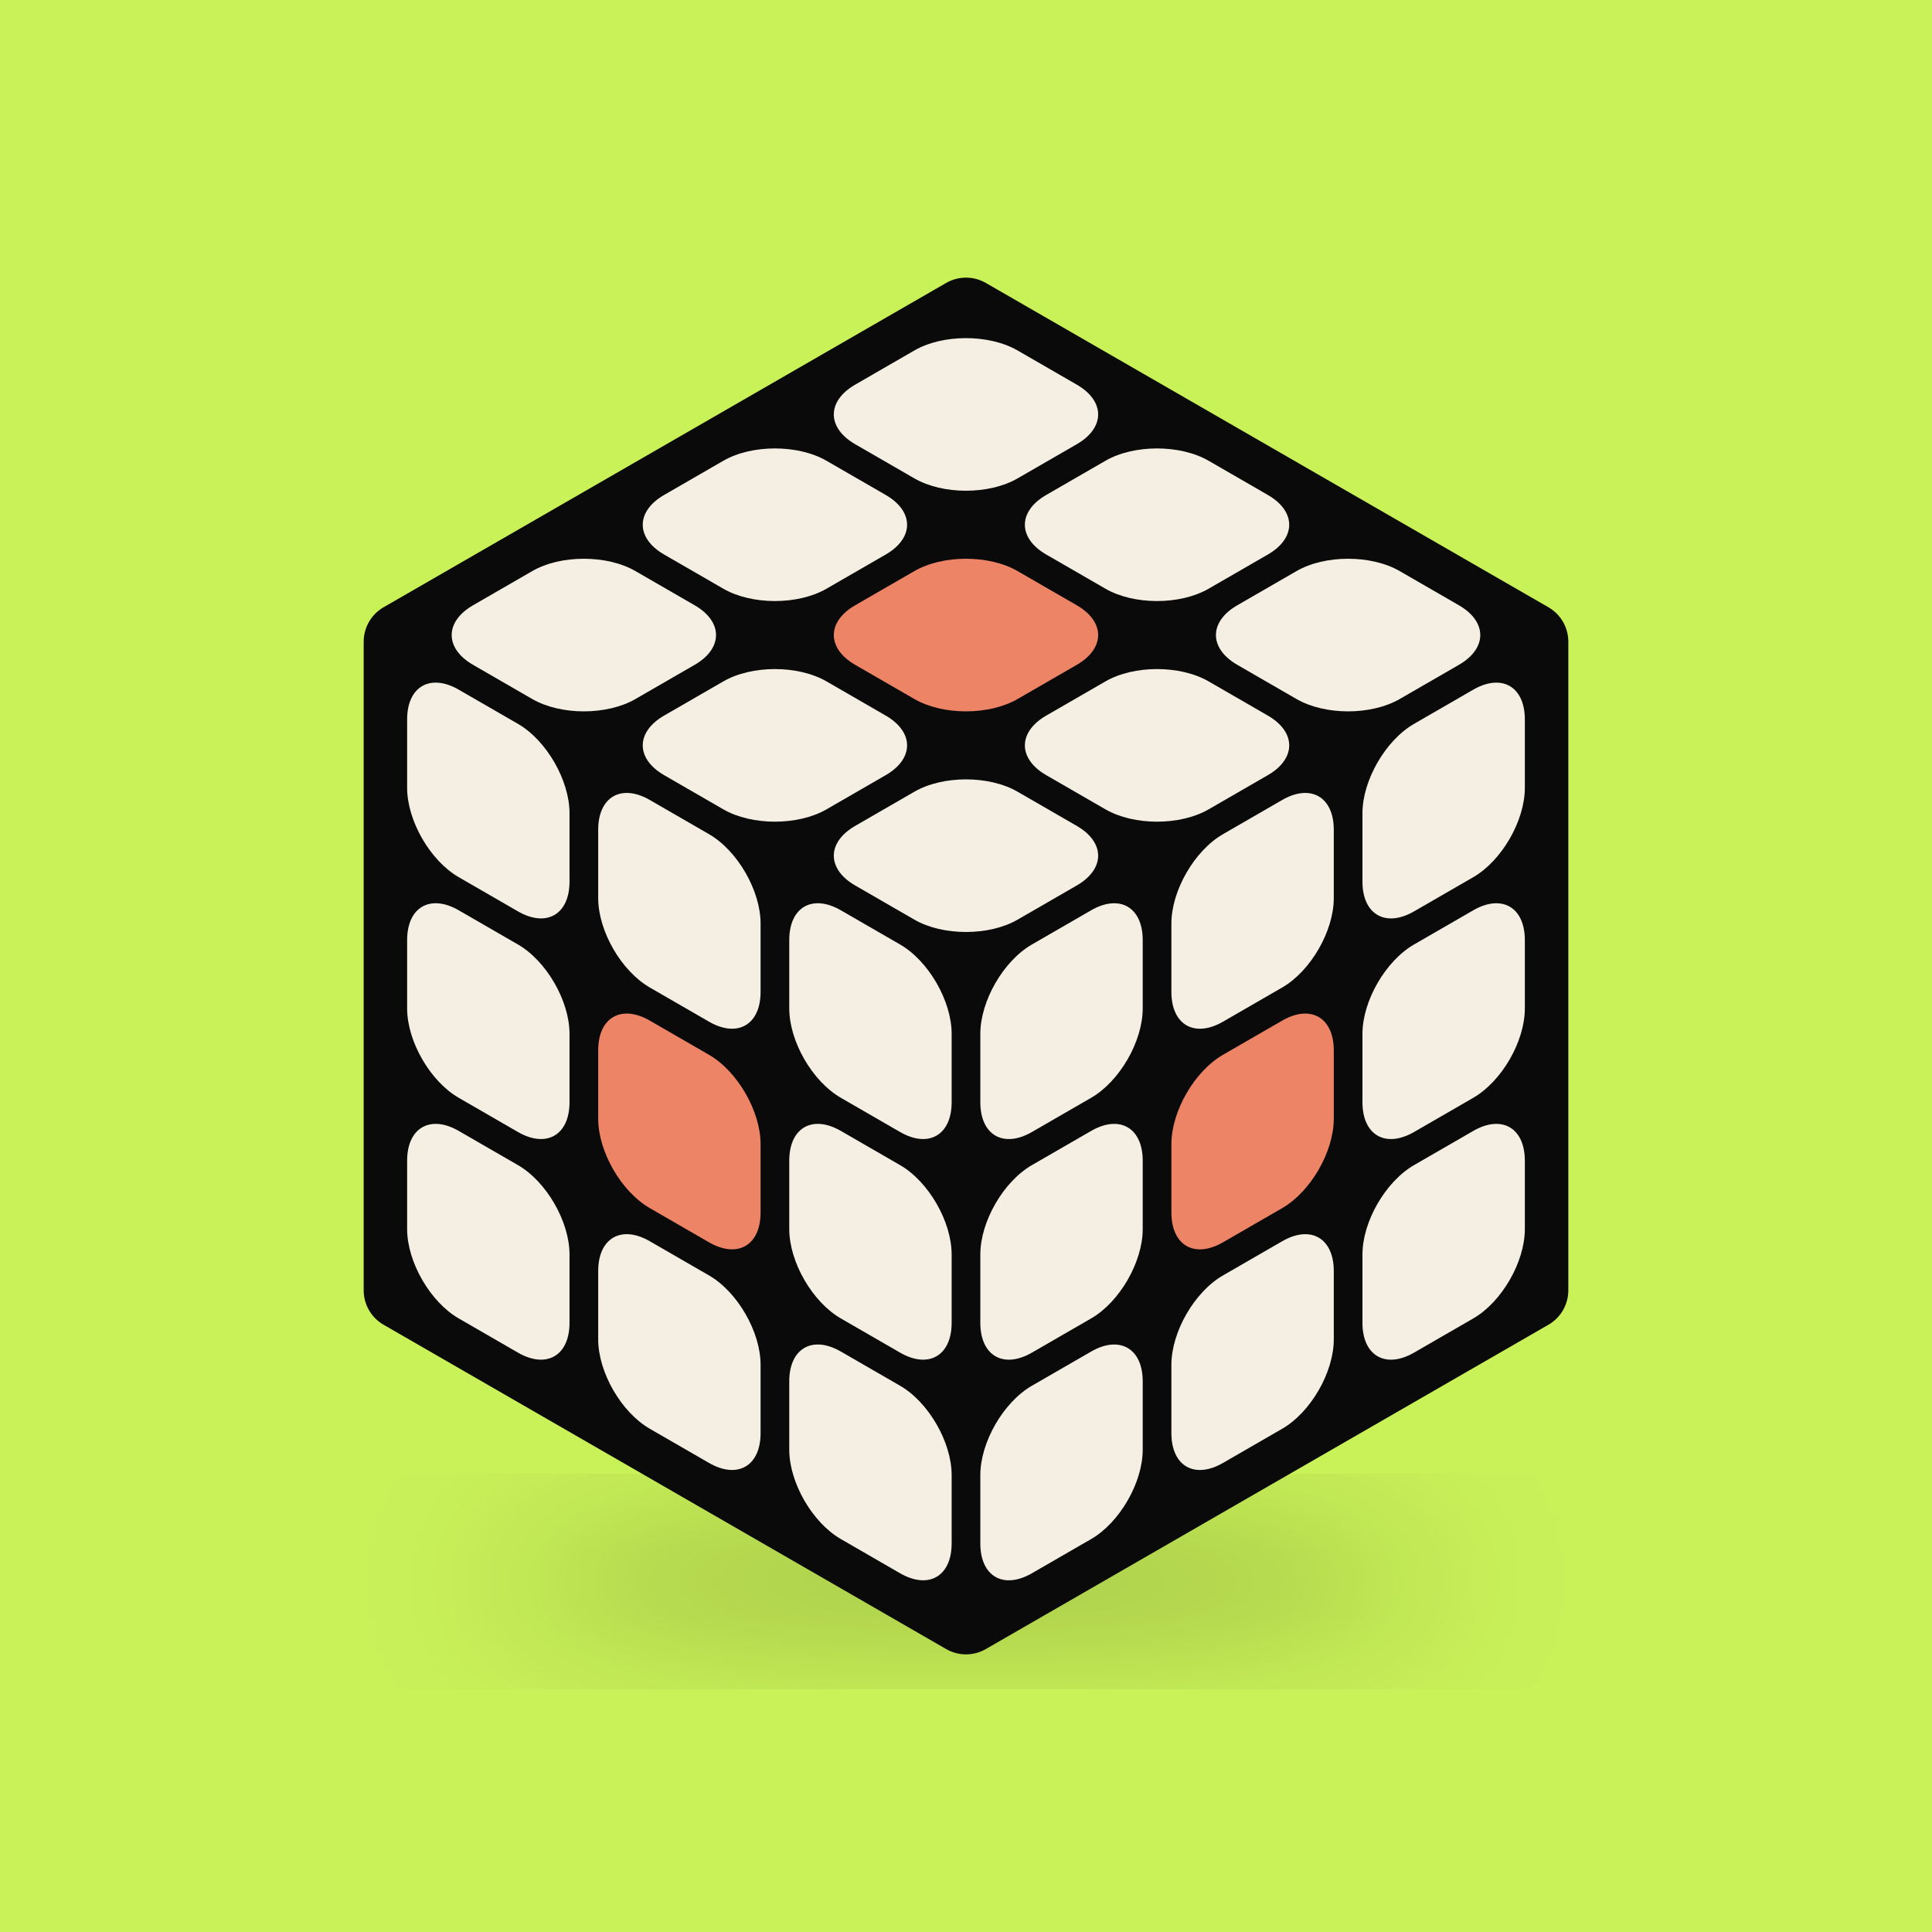
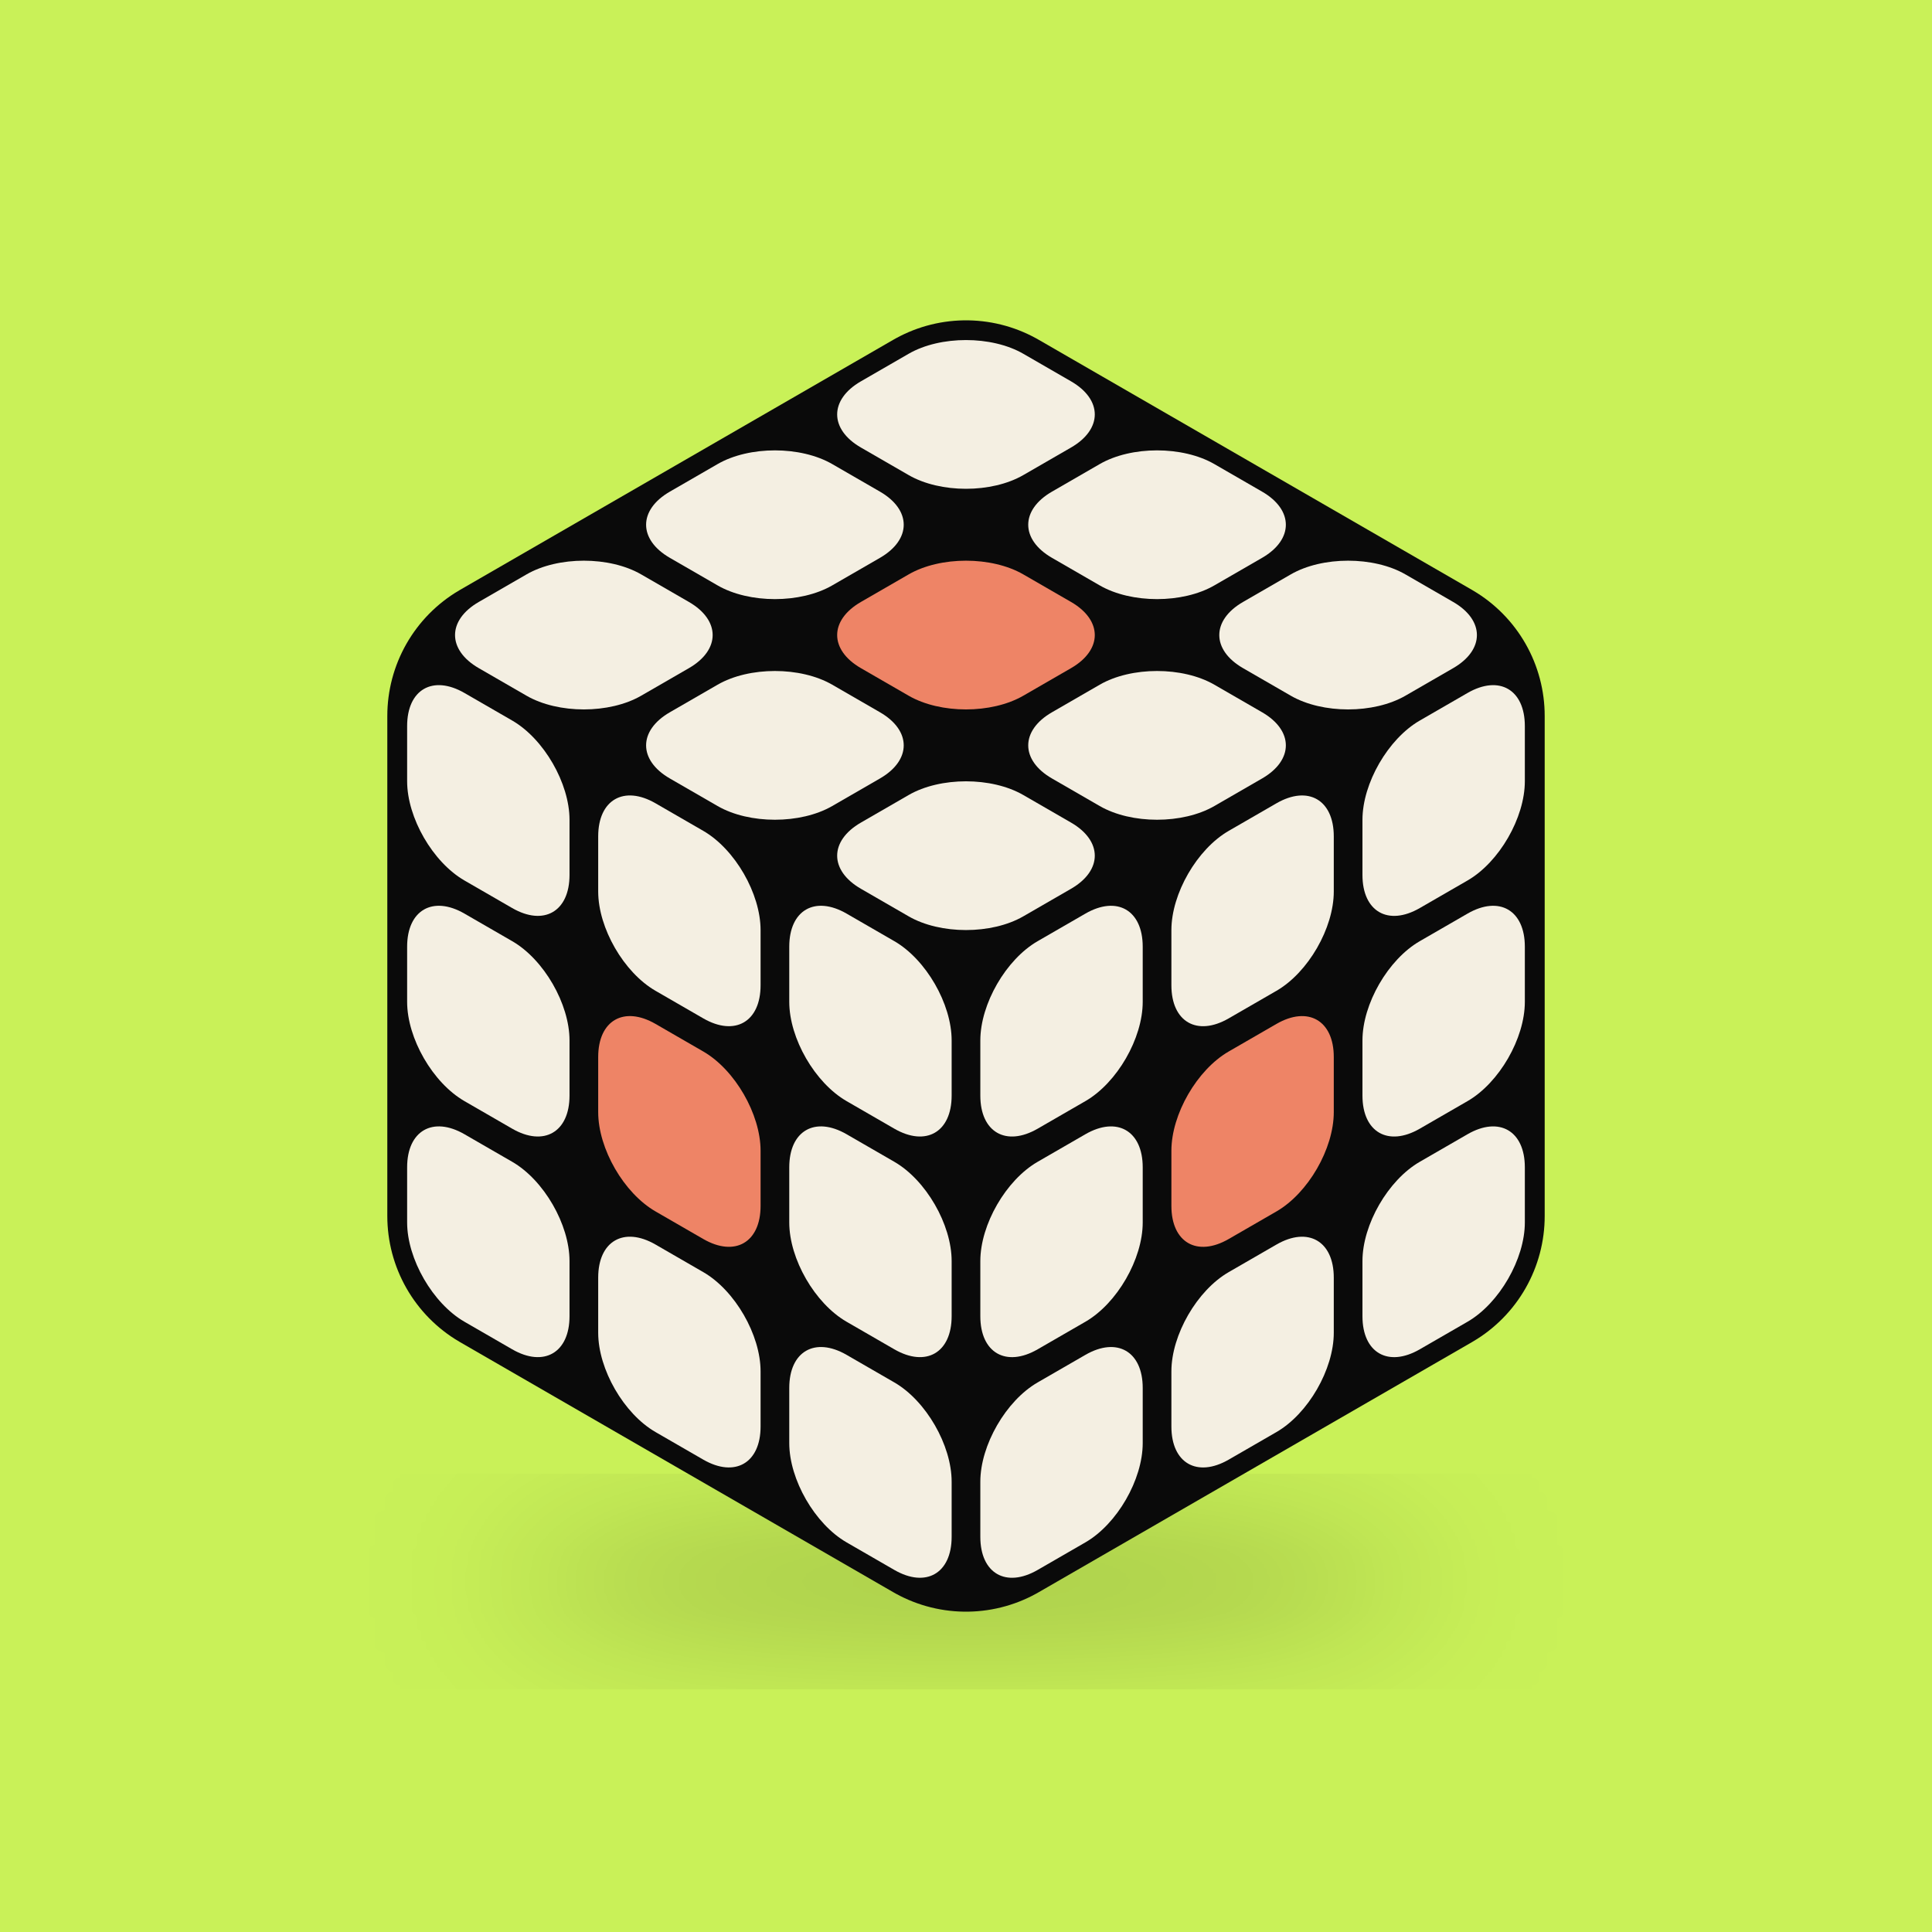
<svg xmlns="http://www.w3.org/2000/svg" viewBox="0 0 1080 1080" width="1080" height="1080">
  <defs>
    <filter id="glow" x="-80%" y="-80%" width="260%" height="260%">
      <feGaussianBlur stdDeviation="8" />
    </filter>
    <filter id="blur40" x="-50%" y="-50%" width="200%" height="200%">
      <feGaussianBlur stdDeviation="45" />
    </filter>
  </defs>
  <rect width="1080" height="1080" fill="#c9f158" />
  <ellipse cx="540" cy="884.1" rx="259.0" ry="30" fill="#000" opacity=".25" filter="url(#blur40)" />
  <g transform="translate(540,540) scale(3.7)">
-     <path d="M0,-98 L85,-49 L85,49 L0,98 L-85,49 L-85,-49Z" fill="#0a0a0a" stroke="#0a0a0a" stroke-width="12" stroke-linejoin="round" />
+     <path d="M0,-75.55 L65.43,-37.78 L65.43,37.78 L0,75.55 L-65.43,37.78 L-65.43,-37.78Z" fill="#0a0a0a" stroke="#0a0a0a" stroke-width="44" stroke-linejoin="round" />
    <g transform="matrix(0.866,-0.5,0.866,0.5,-86.6,-50)">
-       <rect x="2.5" y="2.5" width="28.33" height="28.33" rx="9" fill="#f4efe2" />
-       <rect x="2.5" y="35.833" width="28.33" height="28.33" rx="9" fill="#f4efe2" />
-       <rect x="2.5" y="69.166" width="28.33" height="28.33" rx="9" fill="#f4efe2" />
-       <rect x="35.833" y="2.5" width="28.33" height="28.33" rx="9" fill="#f4efe2" />
-       <rect x="35.833" y="35.833" width="28.33" height="28.33" rx="9" fill="#ee8466" />
-       <rect x="35.833" y="69.166" width="28.33" height="28.33" rx="9" fill="#f4efe2" />
-       <rect x="69.166" y="2.5" width="28.33" height="28.33" rx="9" fill="#f4efe2" />
-       <rect x="69.166" y="35.833" width="28.33" height="28.33" rx="9" fill="#f4efe2" />
-       <rect x="69.166" y="69.166" width="28.33" height="28.33" rx="9" fill="#f4efe2" />
+       <rect x="2.5" y="2.5" width="28.33" height="28.33" rx="10" fill="#f4efe2" />
+       <rect x="2.5" y="35.833" width="28.33" height="28.33" rx="10" fill="#f4efe2" />
+       <rect x="2.5" y="69.166" width="28.33" height="28.33" rx="10" fill="#f4efe2" />
+       <rect x="35.833" y="2.5" width="28.33" height="28.33" rx="10" fill="#f4efe2" />
+       <rect x="35.833" y="35.833" width="28.33" height="28.33" rx="10" fill="#ee8466" />
+       <rect x="35.833" y="69.166" width="28.33" height="28.33" rx="10" fill="#f4efe2" />
+       <rect x="69.166" y="2.5" width="28.33" height="28.33" rx="10" fill="#f4efe2" />
+       <rect x="69.166" y="35.833" width="28.33" height="28.33" rx="10" fill="#f4efe2" />
+       <rect x="69.166" y="69.166" width="28.33" height="28.33" rx="10" fill="#f4efe2" />
    </g>
    <g transform="matrix(0.866,0.5,0,1,-86.6,-50)">
-       <rect x="2.5" y="2.5" width="28.33" height="28.33" rx="9" fill="#f4efe2" />
-       <rect x="2.5" y="35.833" width="28.33" height="28.33" rx="9" fill="#f4efe2" />
-       <rect x="2.5" y="69.166" width="28.33" height="28.33" rx="9" fill="#f4efe2" />
-       <rect x="35.833" y="2.5" width="28.33" height="28.33" rx="9" fill="#f4efe2" />
-       <rect x="35.833" y="35.833" width="28.33" height="28.33" rx="9" fill="#ee8466" />
-       <rect x="35.833" y="69.166" width="28.33" height="28.33" rx="9" fill="#f4efe2" />
-       <rect x="69.166" y="2.5" width="28.33" height="28.33" rx="9" fill="#f4efe2" />
-       <rect x="69.166" y="35.833" width="28.33" height="28.33" rx="9" fill="#f4efe2" />
-       <rect x="69.166" y="69.166" width="28.33" height="28.33" rx="9" fill="#f4efe2" />
+       <rect x="2.5" y="2.5" width="28.33" height="28.33" rx="10" fill="#f4efe2" />
+       <rect x="2.5" y="35.833" width="28.33" height="28.33" rx="10" fill="#f4efe2" />
+       <rect x="2.5" y="69.166" width="28.33" height="28.33" rx="10" fill="#f4efe2" />
+       <rect x="35.833" y="2.5" width="28.33" height="28.33" rx="10" fill="#f4efe2" />
+       <rect x="35.833" y="35.833" width="28.33" height="28.33" rx="10" fill="#ee8466" />
+       <rect x="35.833" y="69.166" width="28.33" height="28.33" rx="10" fill="#f4efe2" />
+       <rect x="69.166" y="2.5" width="28.33" height="28.33" rx="10" fill="#f4efe2" />
+       <rect x="69.166" y="35.833" width="28.33" height="28.33" rx="10" fill="#f4efe2" />
+       <rect x="69.166" y="69.166" width="28.33" height="28.33" rx="10" fill="#f4efe2" />
    </g>
    <g transform="matrix(0.866,-0.5,0,1,0,0)">
-       <rect x="2.5" y="2.5" width="28.33" height="28.33" rx="9" fill="#f4efe2" />
-       <rect x="2.5" y="35.833" width="28.33" height="28.33" rx="9" fill="#f4efe2" />
-       <rect x="2.5" y="69.166" width="28.33" height="28.33" rx="9" fill="#f4efe2" />
-       <rect x="35.833" y="2.5" width="28.33" height="28.33" rx="9" fill="#f4efe2" />
-       <rect x="35.833" y="35.833" width="28.33" height="28.33" rx="9" fill="#ee8466" />
-       <rect x="35.833" y="69.166" width="28.33" height="28.33" rx="9" fill="#f4efe2" />
-       <rect x="69.166" y="2.5" width="28.33" height="28.33" rx="9" fill="#f4efe2" />
-       <rect x="69.166" y="35.833" width="28.33" height="28.33" rx="9" fill="#f4efe2" />
-       <rect x="69.166" y="69.166" width="28.33" height="28.33" rx="9" fill="#f4efe2" />
+       <rect x="2.5" y="2.5" width="28.33" height="28.33" rx="10" fill="#f4efe2" />
+       <rect x="2.5" y="35.833" width="28.33" height="28.33" rx="10" fill="#f4efe2" />
+       <rect x="2.5" y="69.166" width="28.33" height="28.33" rx="10" fill="#f4efe2" />
+       <rect x="35.833" y="2.5" width="28.33" height="28.33" rx="10" fill="#f4efe2" />
+       <rect x="35.833" y="35.833" width="28.33" height="28.33" rx="10" fill="#ee8466" />
+       <rect x="35.833" y="69.166" width="28.33" height="28.33" rx="10" fill="#f4efe2" />
+       <rect x="69.166" y="2.5" width="28.33" height="28.33" rx="10" fill="#f4efe2" />
+       <rect x="69.166" y="35.833" width="28.33" height="28.33" rx="10" fill="#f4efe2" />
+       <rect x="69.166" y="69.166" width="28.33" height="28.33" rx="10" fill="#f4efe2" />
    </g>
  </g>
</svg>
